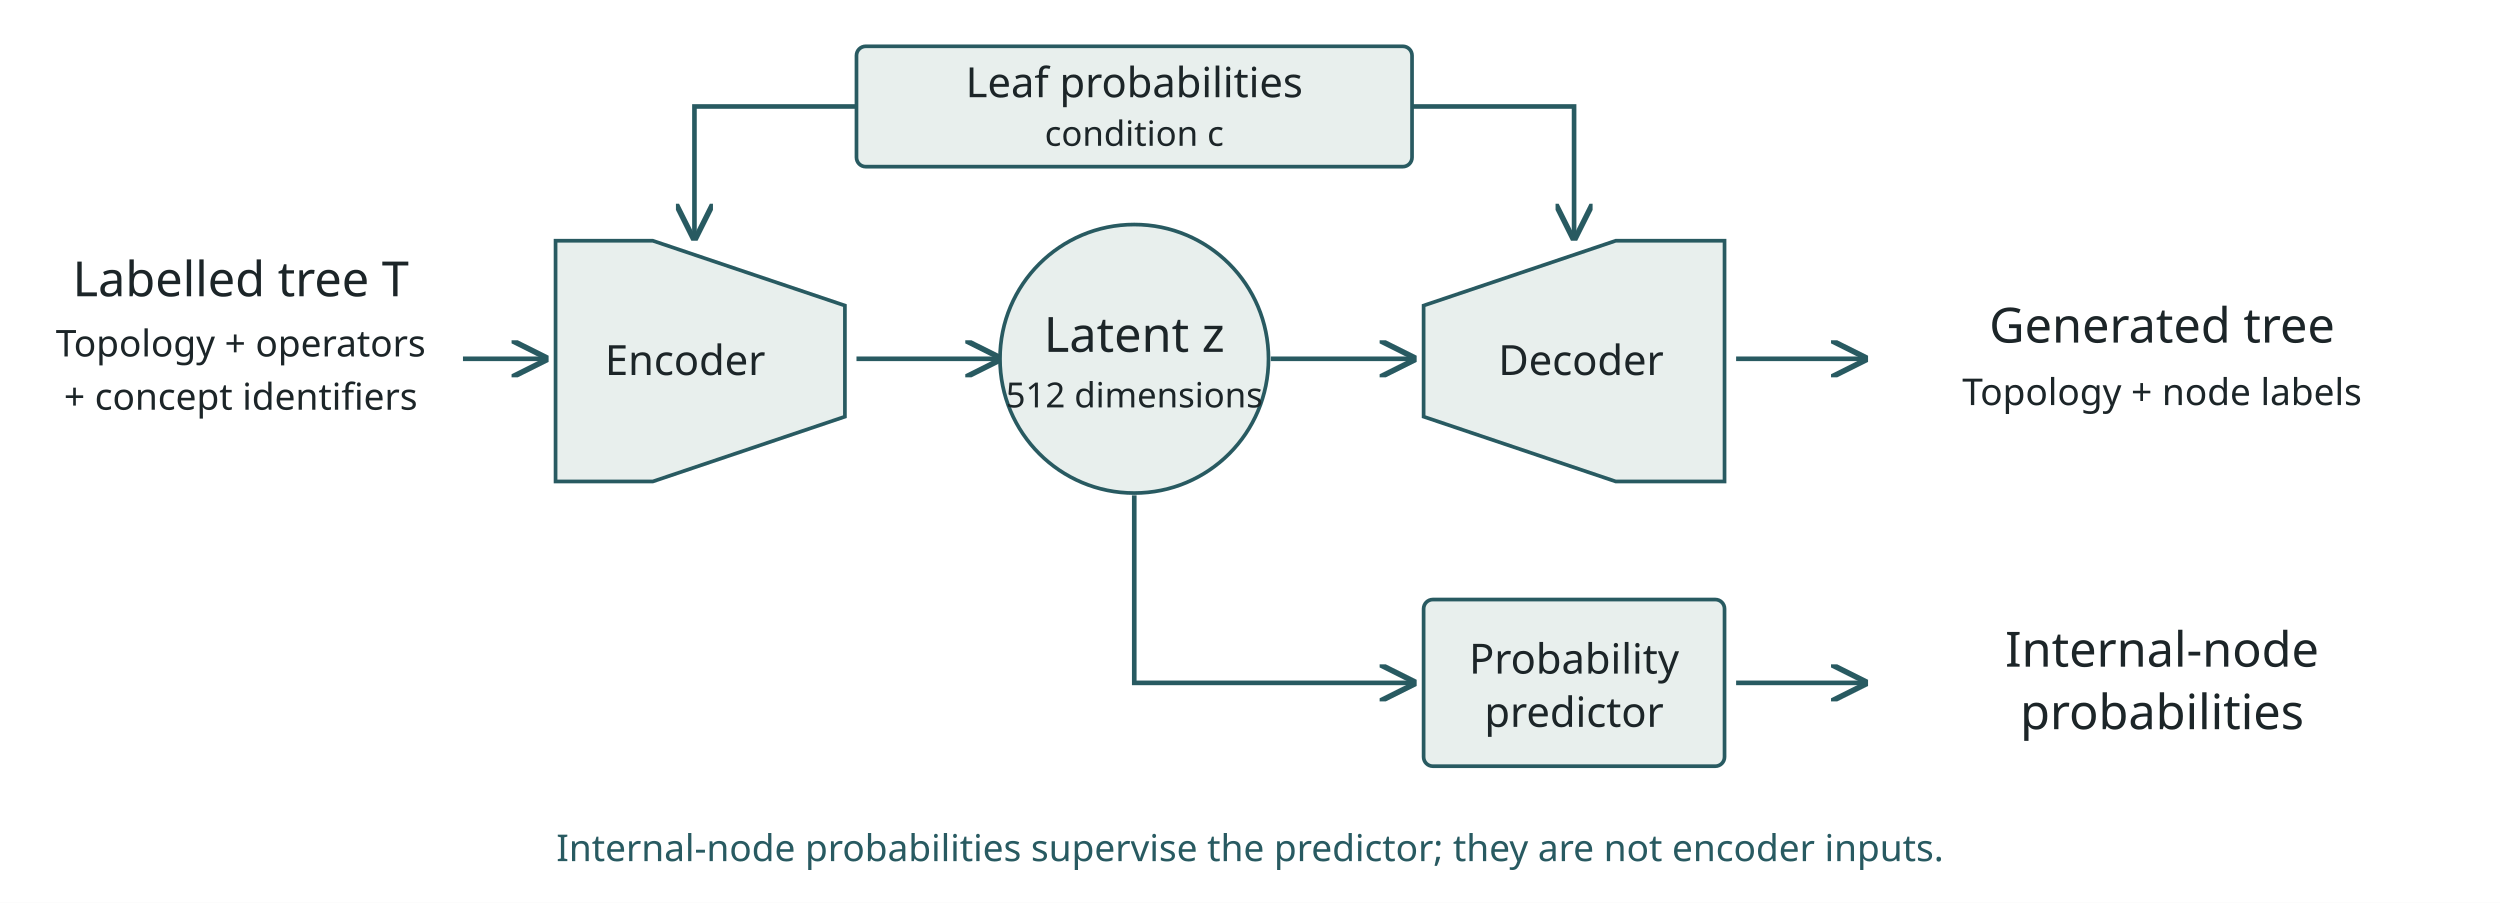
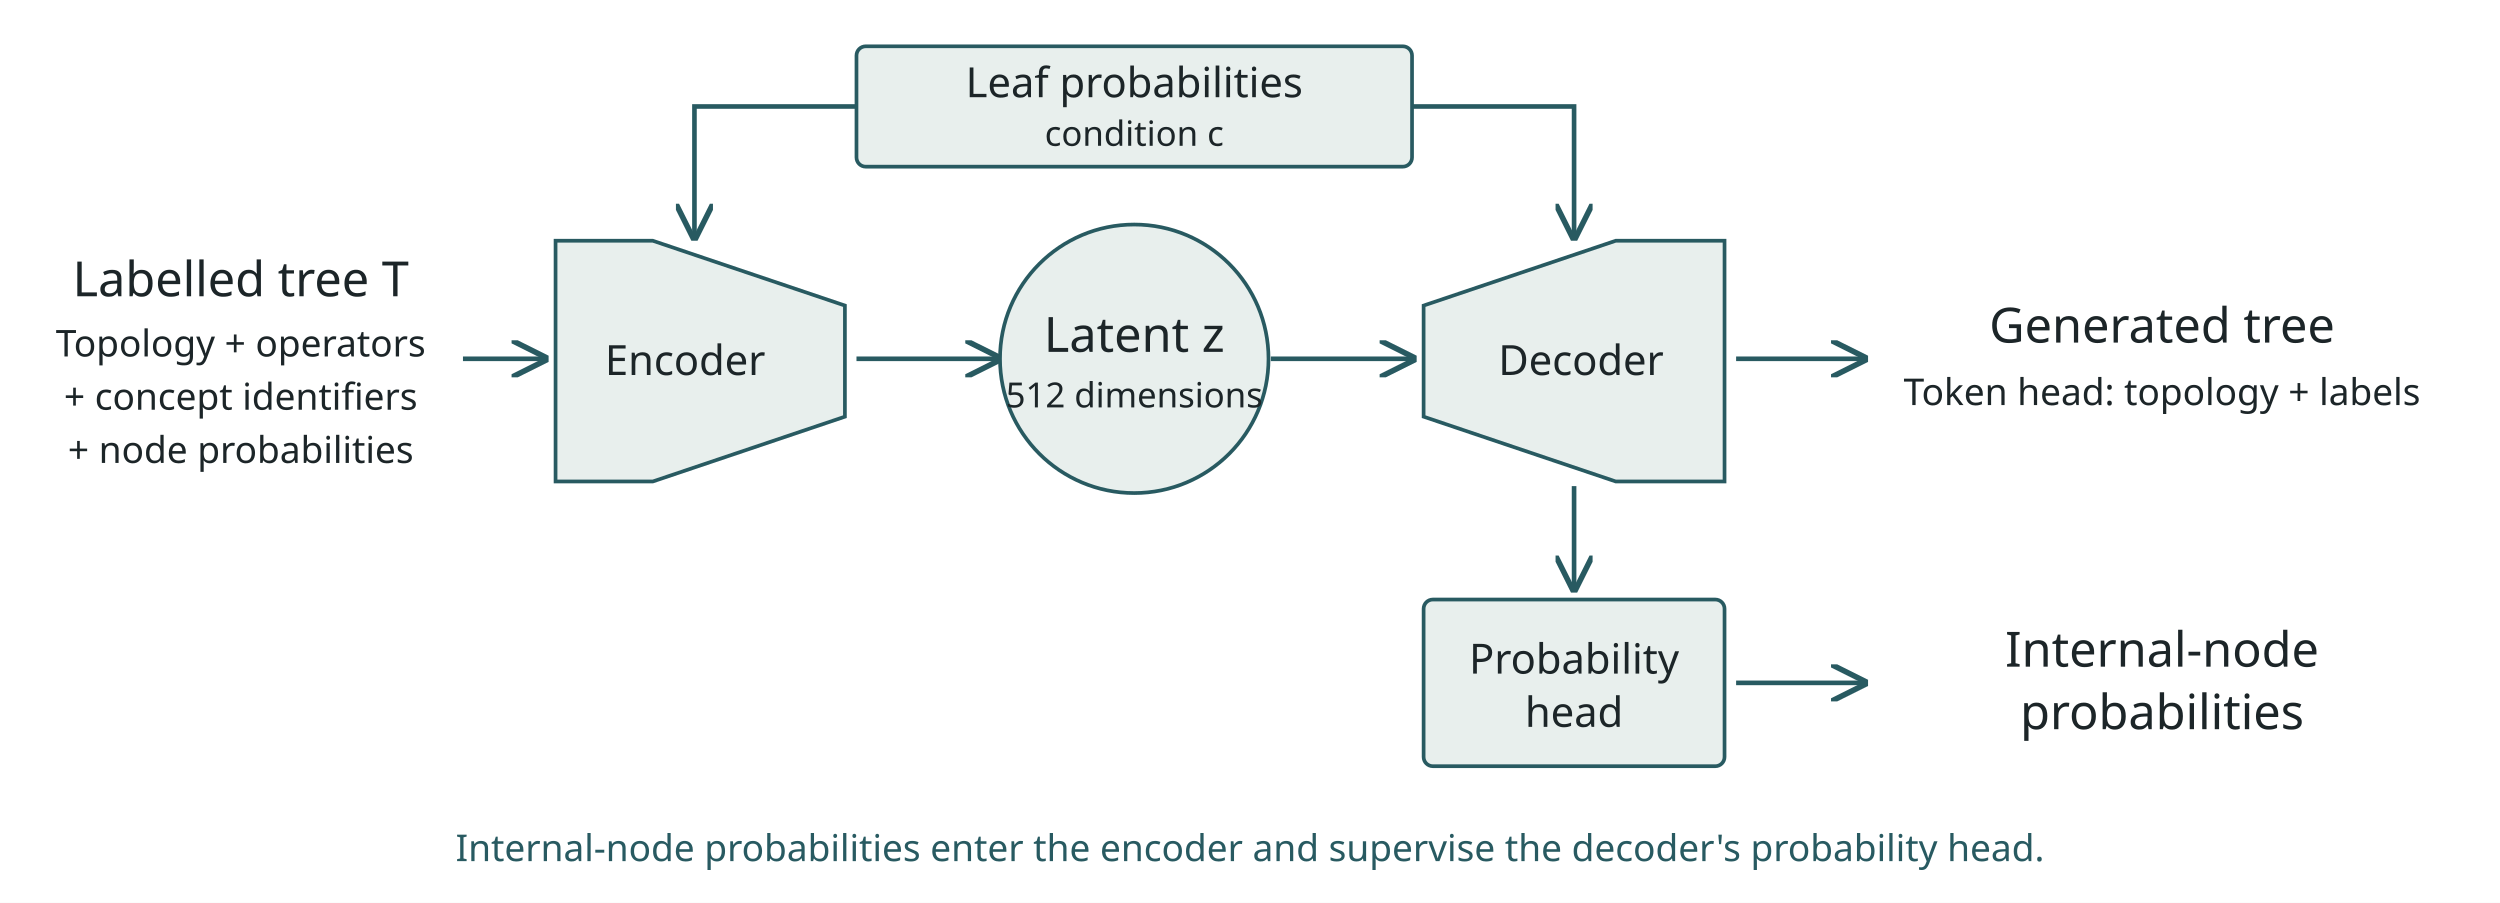
<svg xmlns="http://www.w3.org/2000/svg" viewBox="0 0 1080 390" role="img" aria-labelledby="title desc">
  <defs>
    <marker id="arrow" markerWidth="8" markerHeight="8" refX="7" refY="4" orient="auto">
      <path d="M0 0 8 4 0 8" fill="none" stroke="#285a61" stroke-width="1.2" />
    </marker>
  </defs>
  <rect width="1080" height="390" fill="white" />
  <g stroke="#285a61" stroke-width="2" fill="none" marker-end="url(#arrow)">
    <path d="M200 155H235" />
    <path d="M370 155H431" />
    <path d="M549 155H610" />
    <path d="M750 155H805" />
-     <path d="M490 214V295H610" />
+     <path d="M680 210V254" />
    <path d="M750 295H805" />
    <path d="M370 46H300V102" />
    <path d="M610 46H680V102" />
  </g>
  <g stroke="#285a61" stroke-width="1.6" fill="#e8efed">
    <rect x="370" y="20" width="240" height="52" rx="4" />
    <path d="M240 104H282L365 132V180L282 208H240Z" />
    <circle cx="490" cy="155" r="58" />
    <path d="M615 132 698 104H745V208H698L615 180Z" />
    <rect x="615" y="259" width="130" height="72" rx="4" />
  </g>
  <g font-family="system-ui, sans-serif" text-anchor="middle" fill="#1c2528">
    <text x="490" y="42" font-size="18">Leaf probabilities</text>
    <text x="490" y="63" font-size="15">condition c</text>
    <text x="104" y="128" font-size="21">Labelled tree T</text>
    <text x="104" y="154" font-size="16">Topology + operators</text>
    <text x="104" y="177" font-size="16">+ concept identifiers</text>
+     <text x="104" y="200" font-size="16">+ node probabilities</text>
    <text x="296" y="162" font-size="18">Encoder</text>
    <text x="490" y="152" font-size="21">Latent z</text>
    <text x="490" y="176" font-size="15">512 dimensions</text>
    <text x="683" y="162" font-size="18">Decoder</text>
    <text x="934" y="148" font-size="21">Generated tree</text>
-     <text x="934" y="175" font-size="16">Topology + node labels</text>
+     <text x="934" y="175" font-size="16">Token head: topology + labels</text>
    <text x="680" y="291" font-size="18">Probability</text>
-     <text x="680" y="314" font-size="18">predictor</text>
+     <text x="680" y="314" font-size="18">head</text>
    <text x="934" y="288" font-size="21">Internal-node</text>
    <text x="934" y="315" font-size="21">probabilities</text>
-     <text x="540" y="372" font-size="16" fill="#285a61">Internal-node probabilities supervise the predictor; they are not encoder inputs.</text>
+     <text x="540" y="372" font-size="16" fill="#285a61">Internal-node probabilities enter the encoder and supervise the decoder's probability head.</text>
  </g>
</svg>
